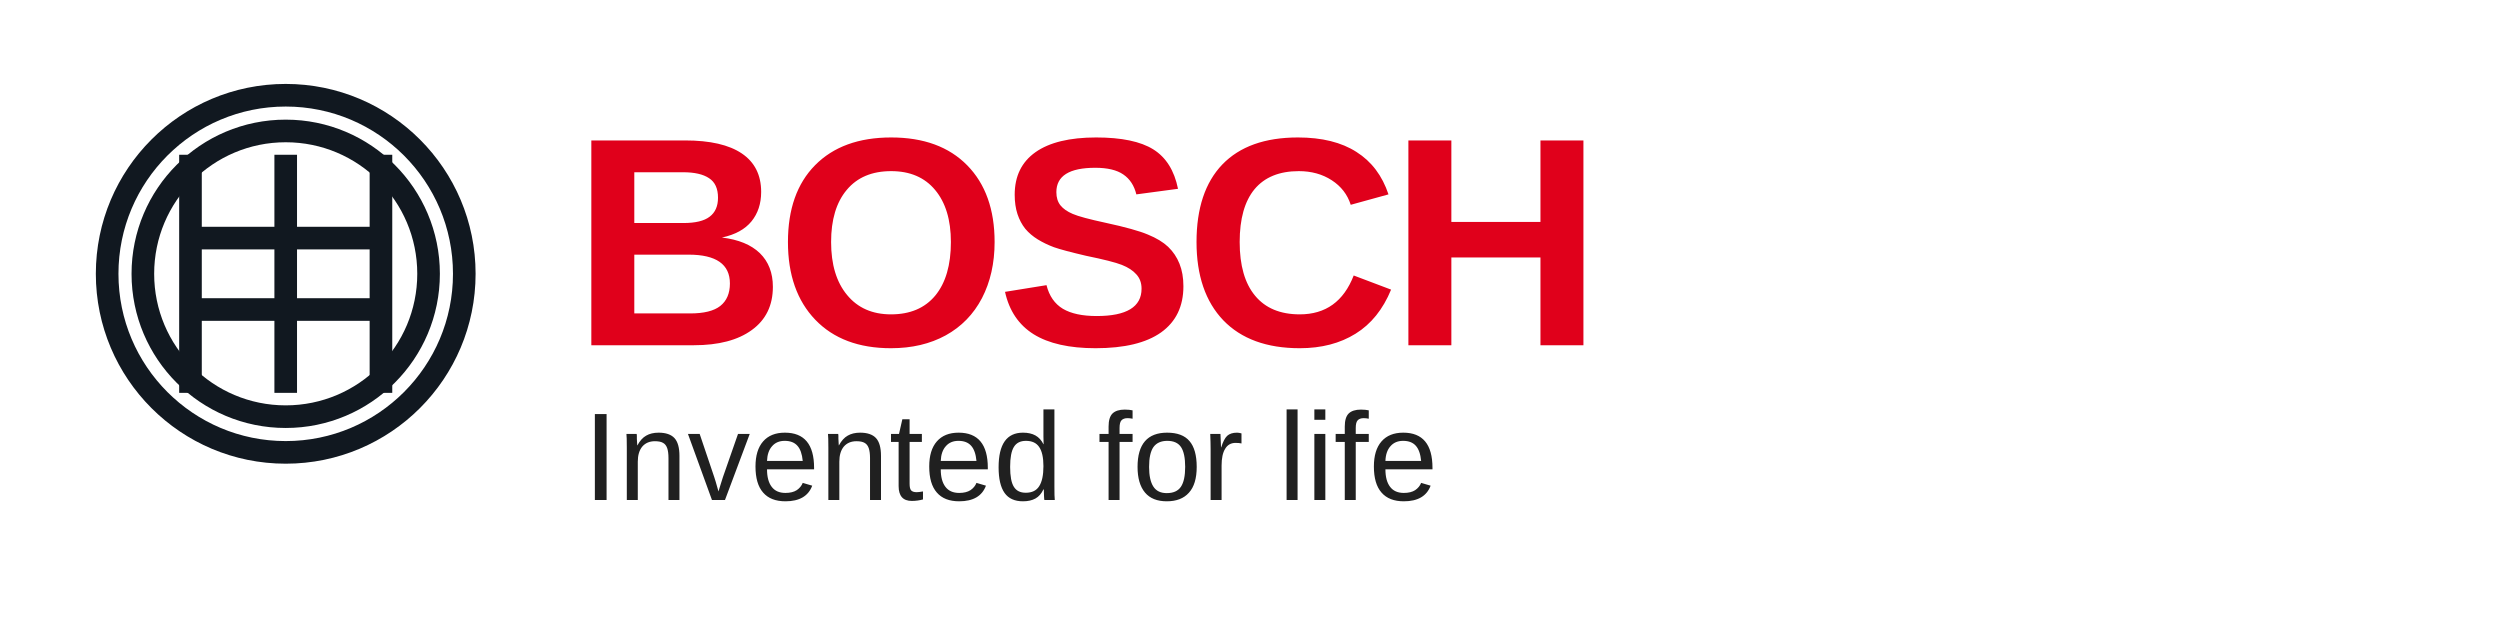
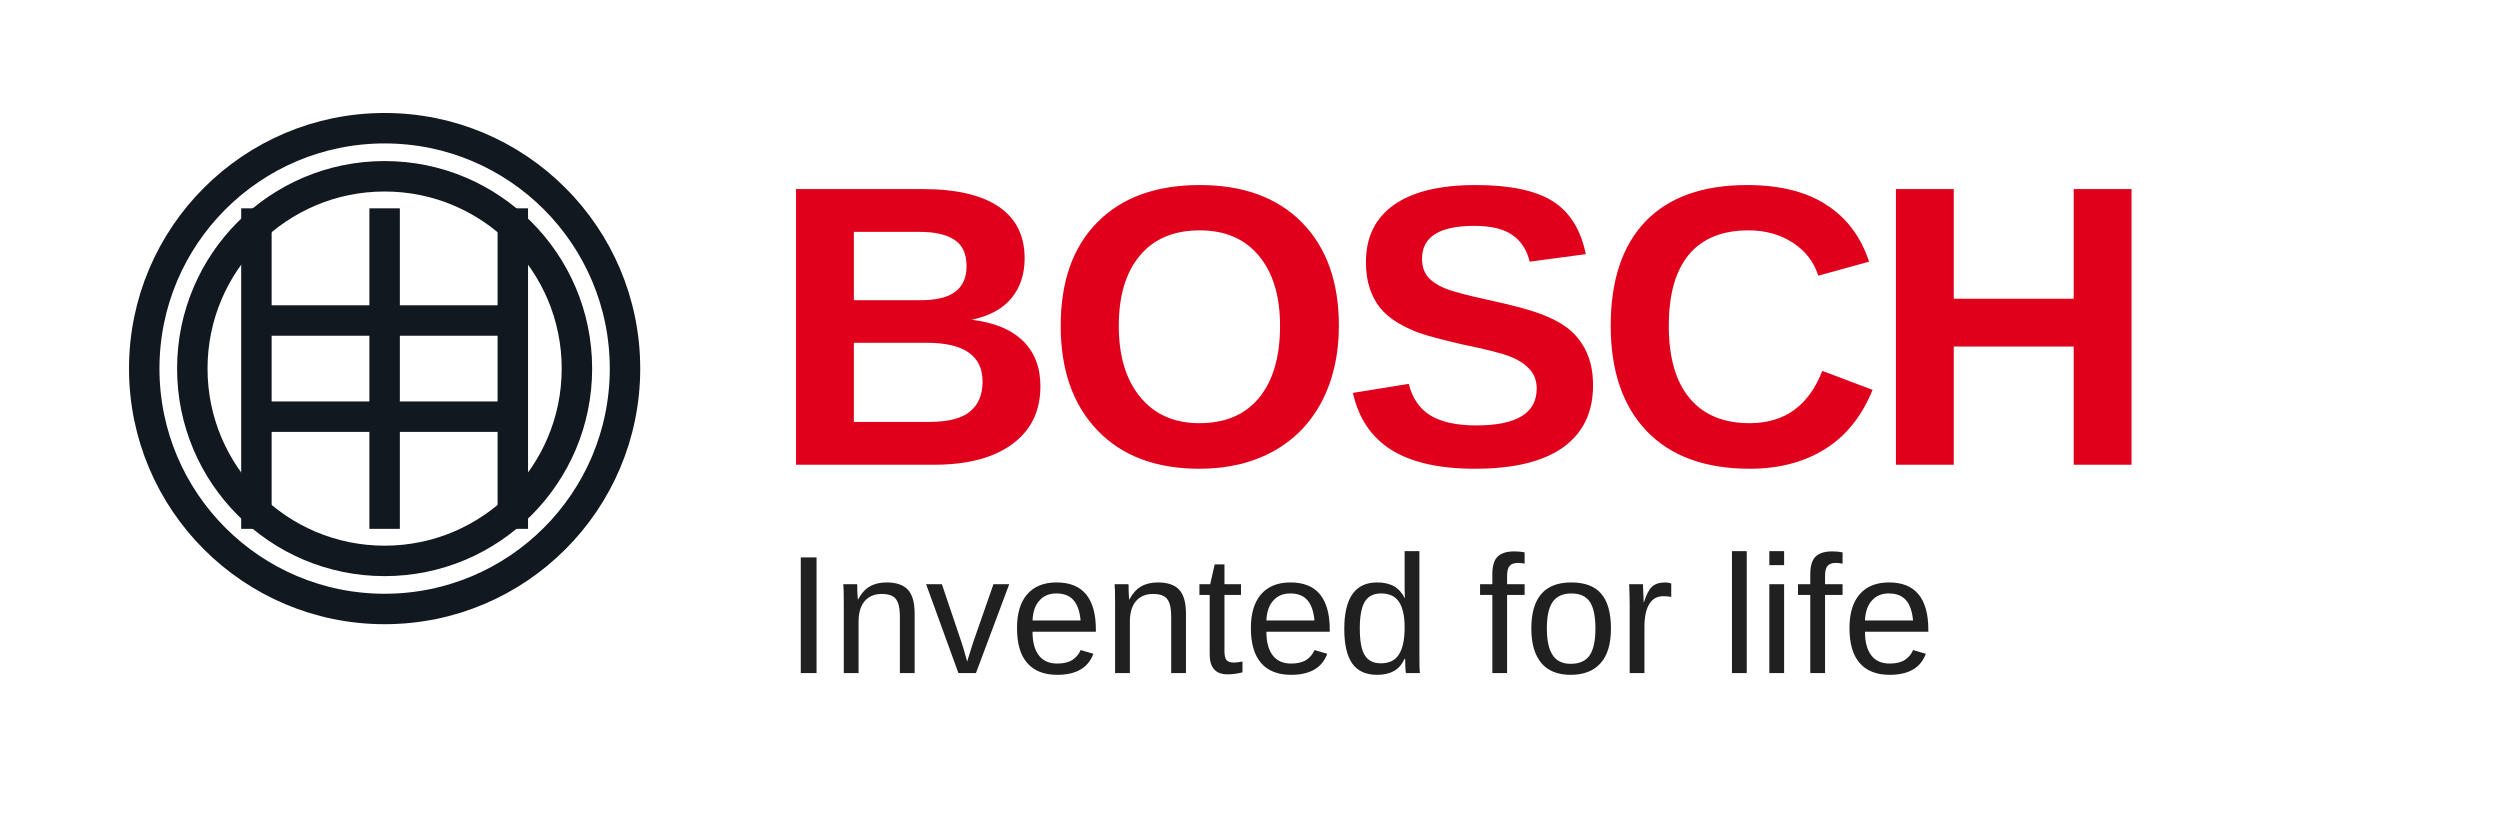
- <svg xmlns="http://www.w3.org/2000/svg" width="210" height="52" viewBox="0 0 210 52" role="img" aria-label="Bosch — Invented for life">
+ <svg xmlns="http://www.w3.org/2000/svg" width="156" height="52" viewBox="0 0 156 52" role="img" aria-label="Bosch — Invented for life">
  <g fill="none" stroke="#111820" stroke-width="1.9">
    <circle cx="24" cy="23" r="15" />
    <circle cx="24" cy="23" r="12" />
    <path d="M16 13v20M32 13v20M16 20h16M16 26h16M24 13v20" />
  </g>
  <text x="48" y="29" font-family="Arial,Helvetica,sans-serif" font-size="25" font-weight="800" letter-spacing="-.9" fill="#e0001b">BOSCH</text>
  <text x="49" y="42" font-family="Arial,Helvetica,sans-serif" font-size="10.5" fill="#202020">Invented for life</text>
</svg>
